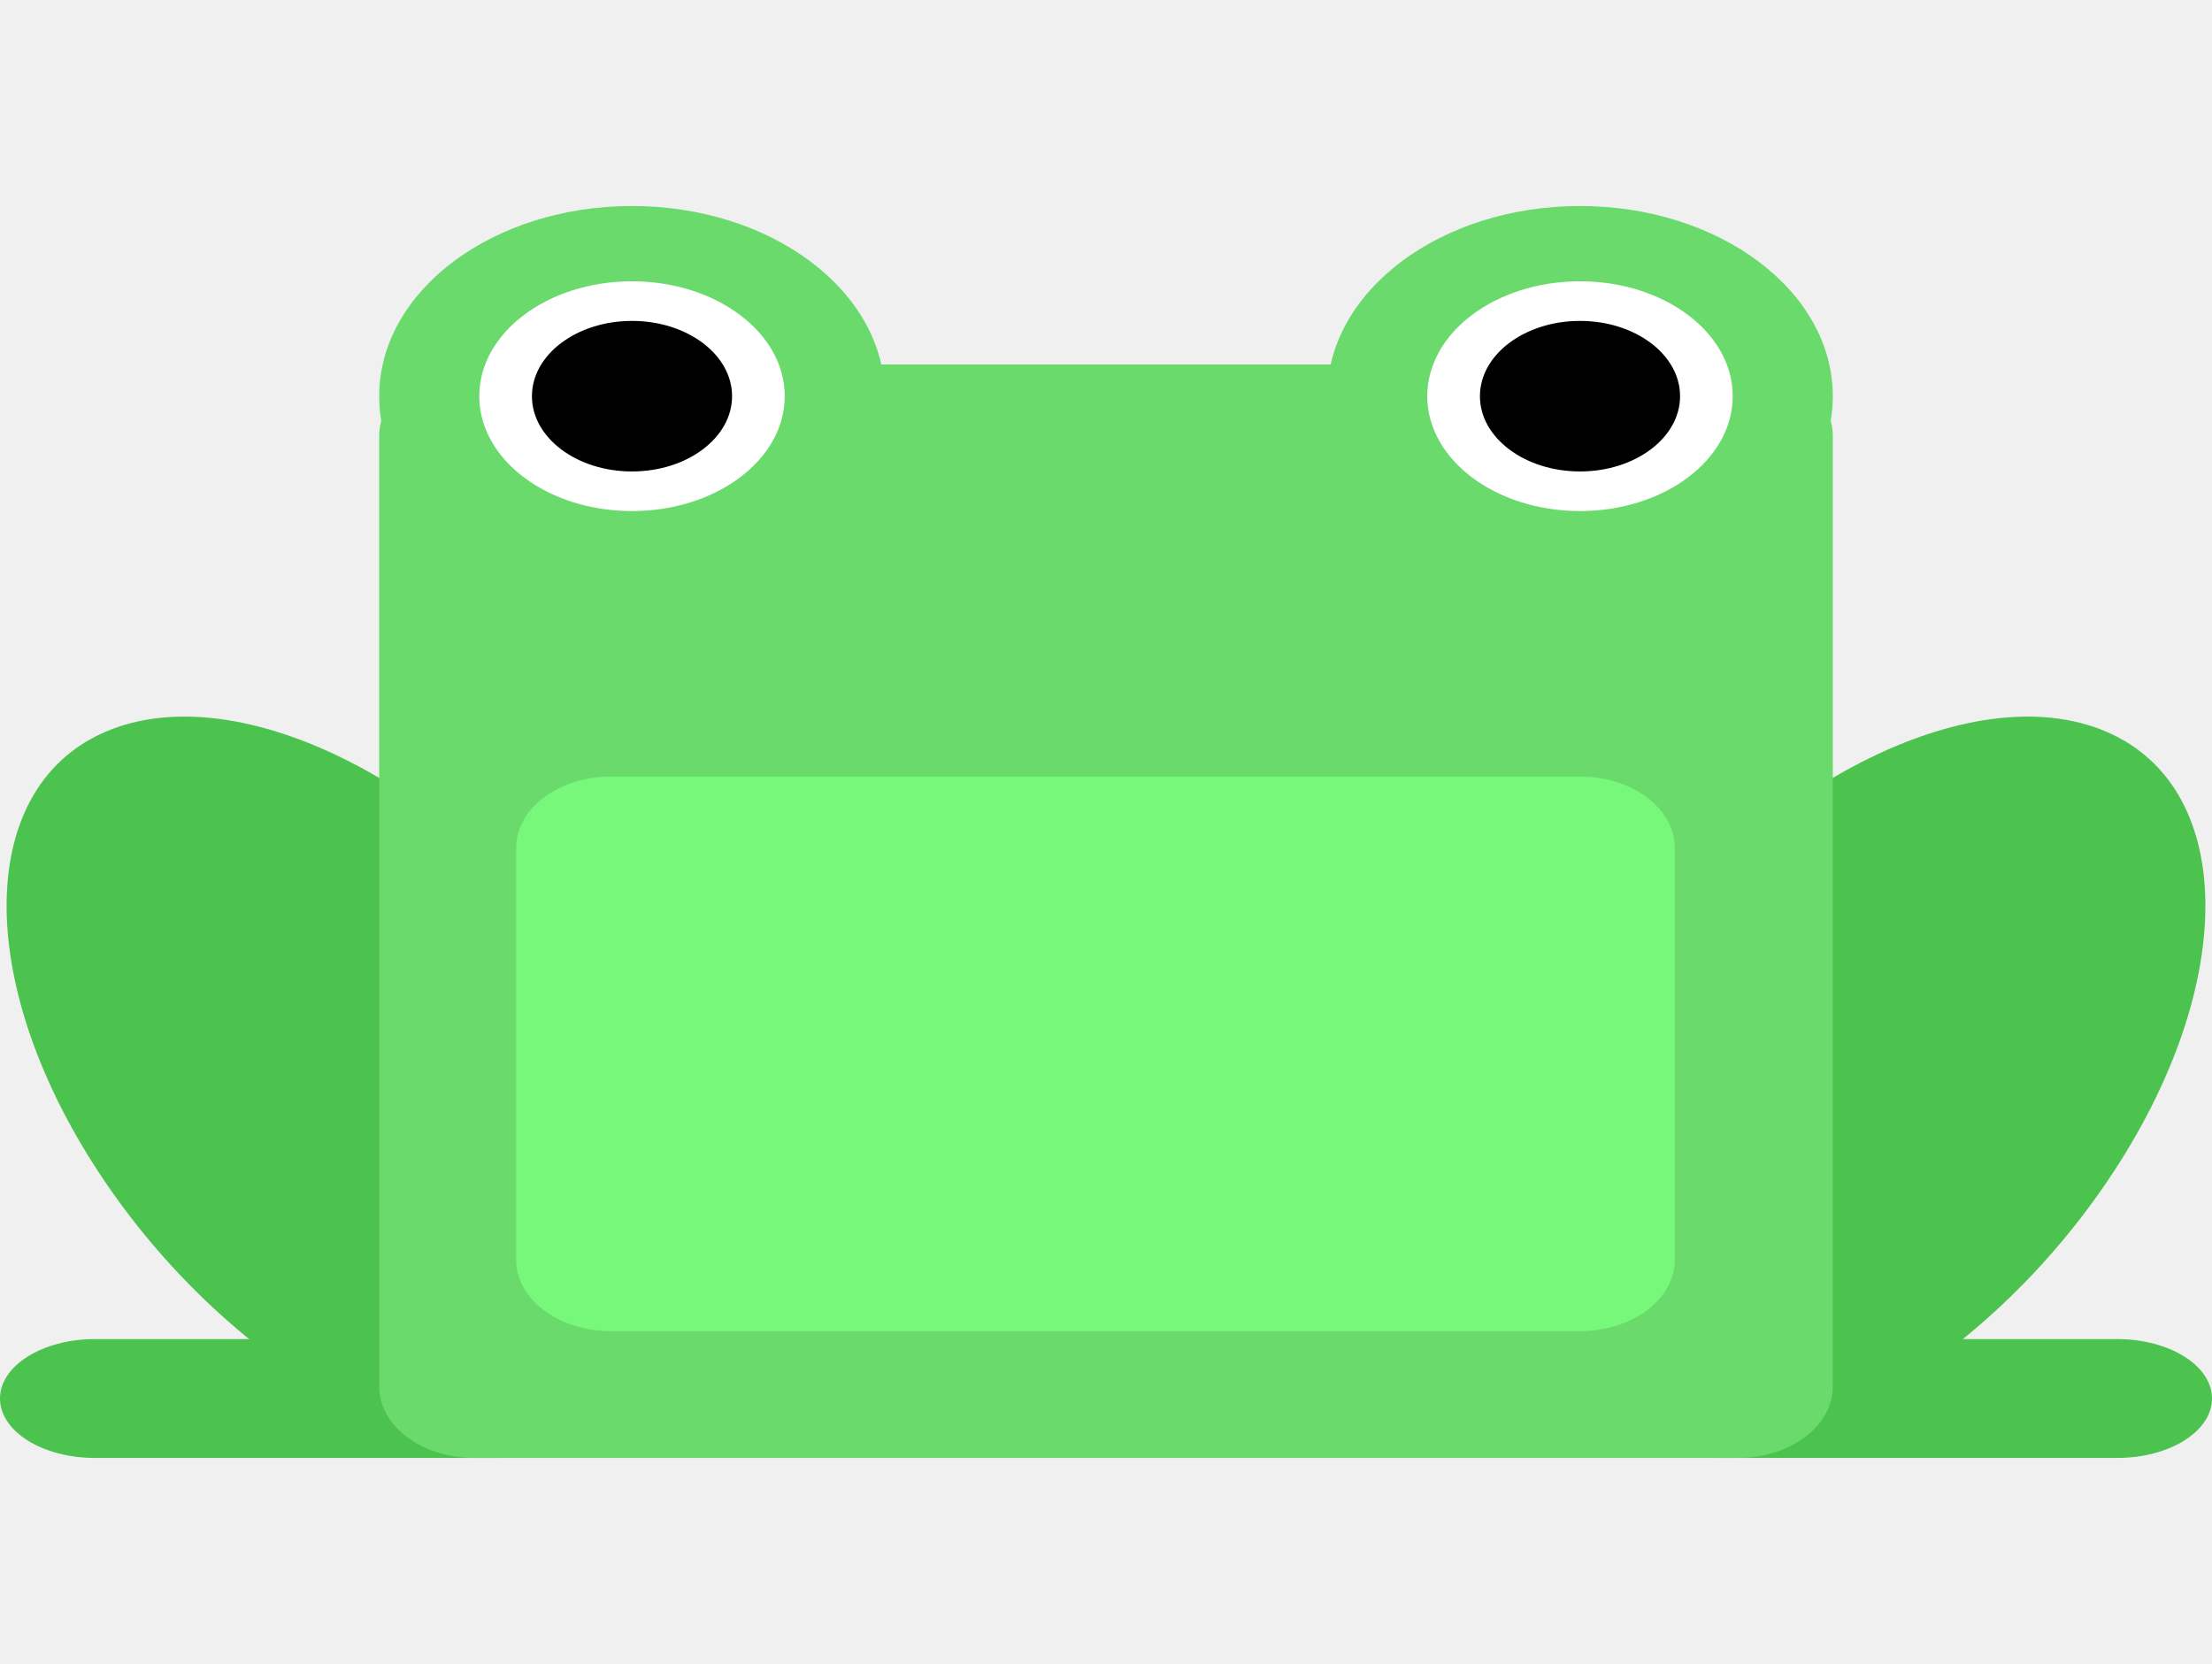
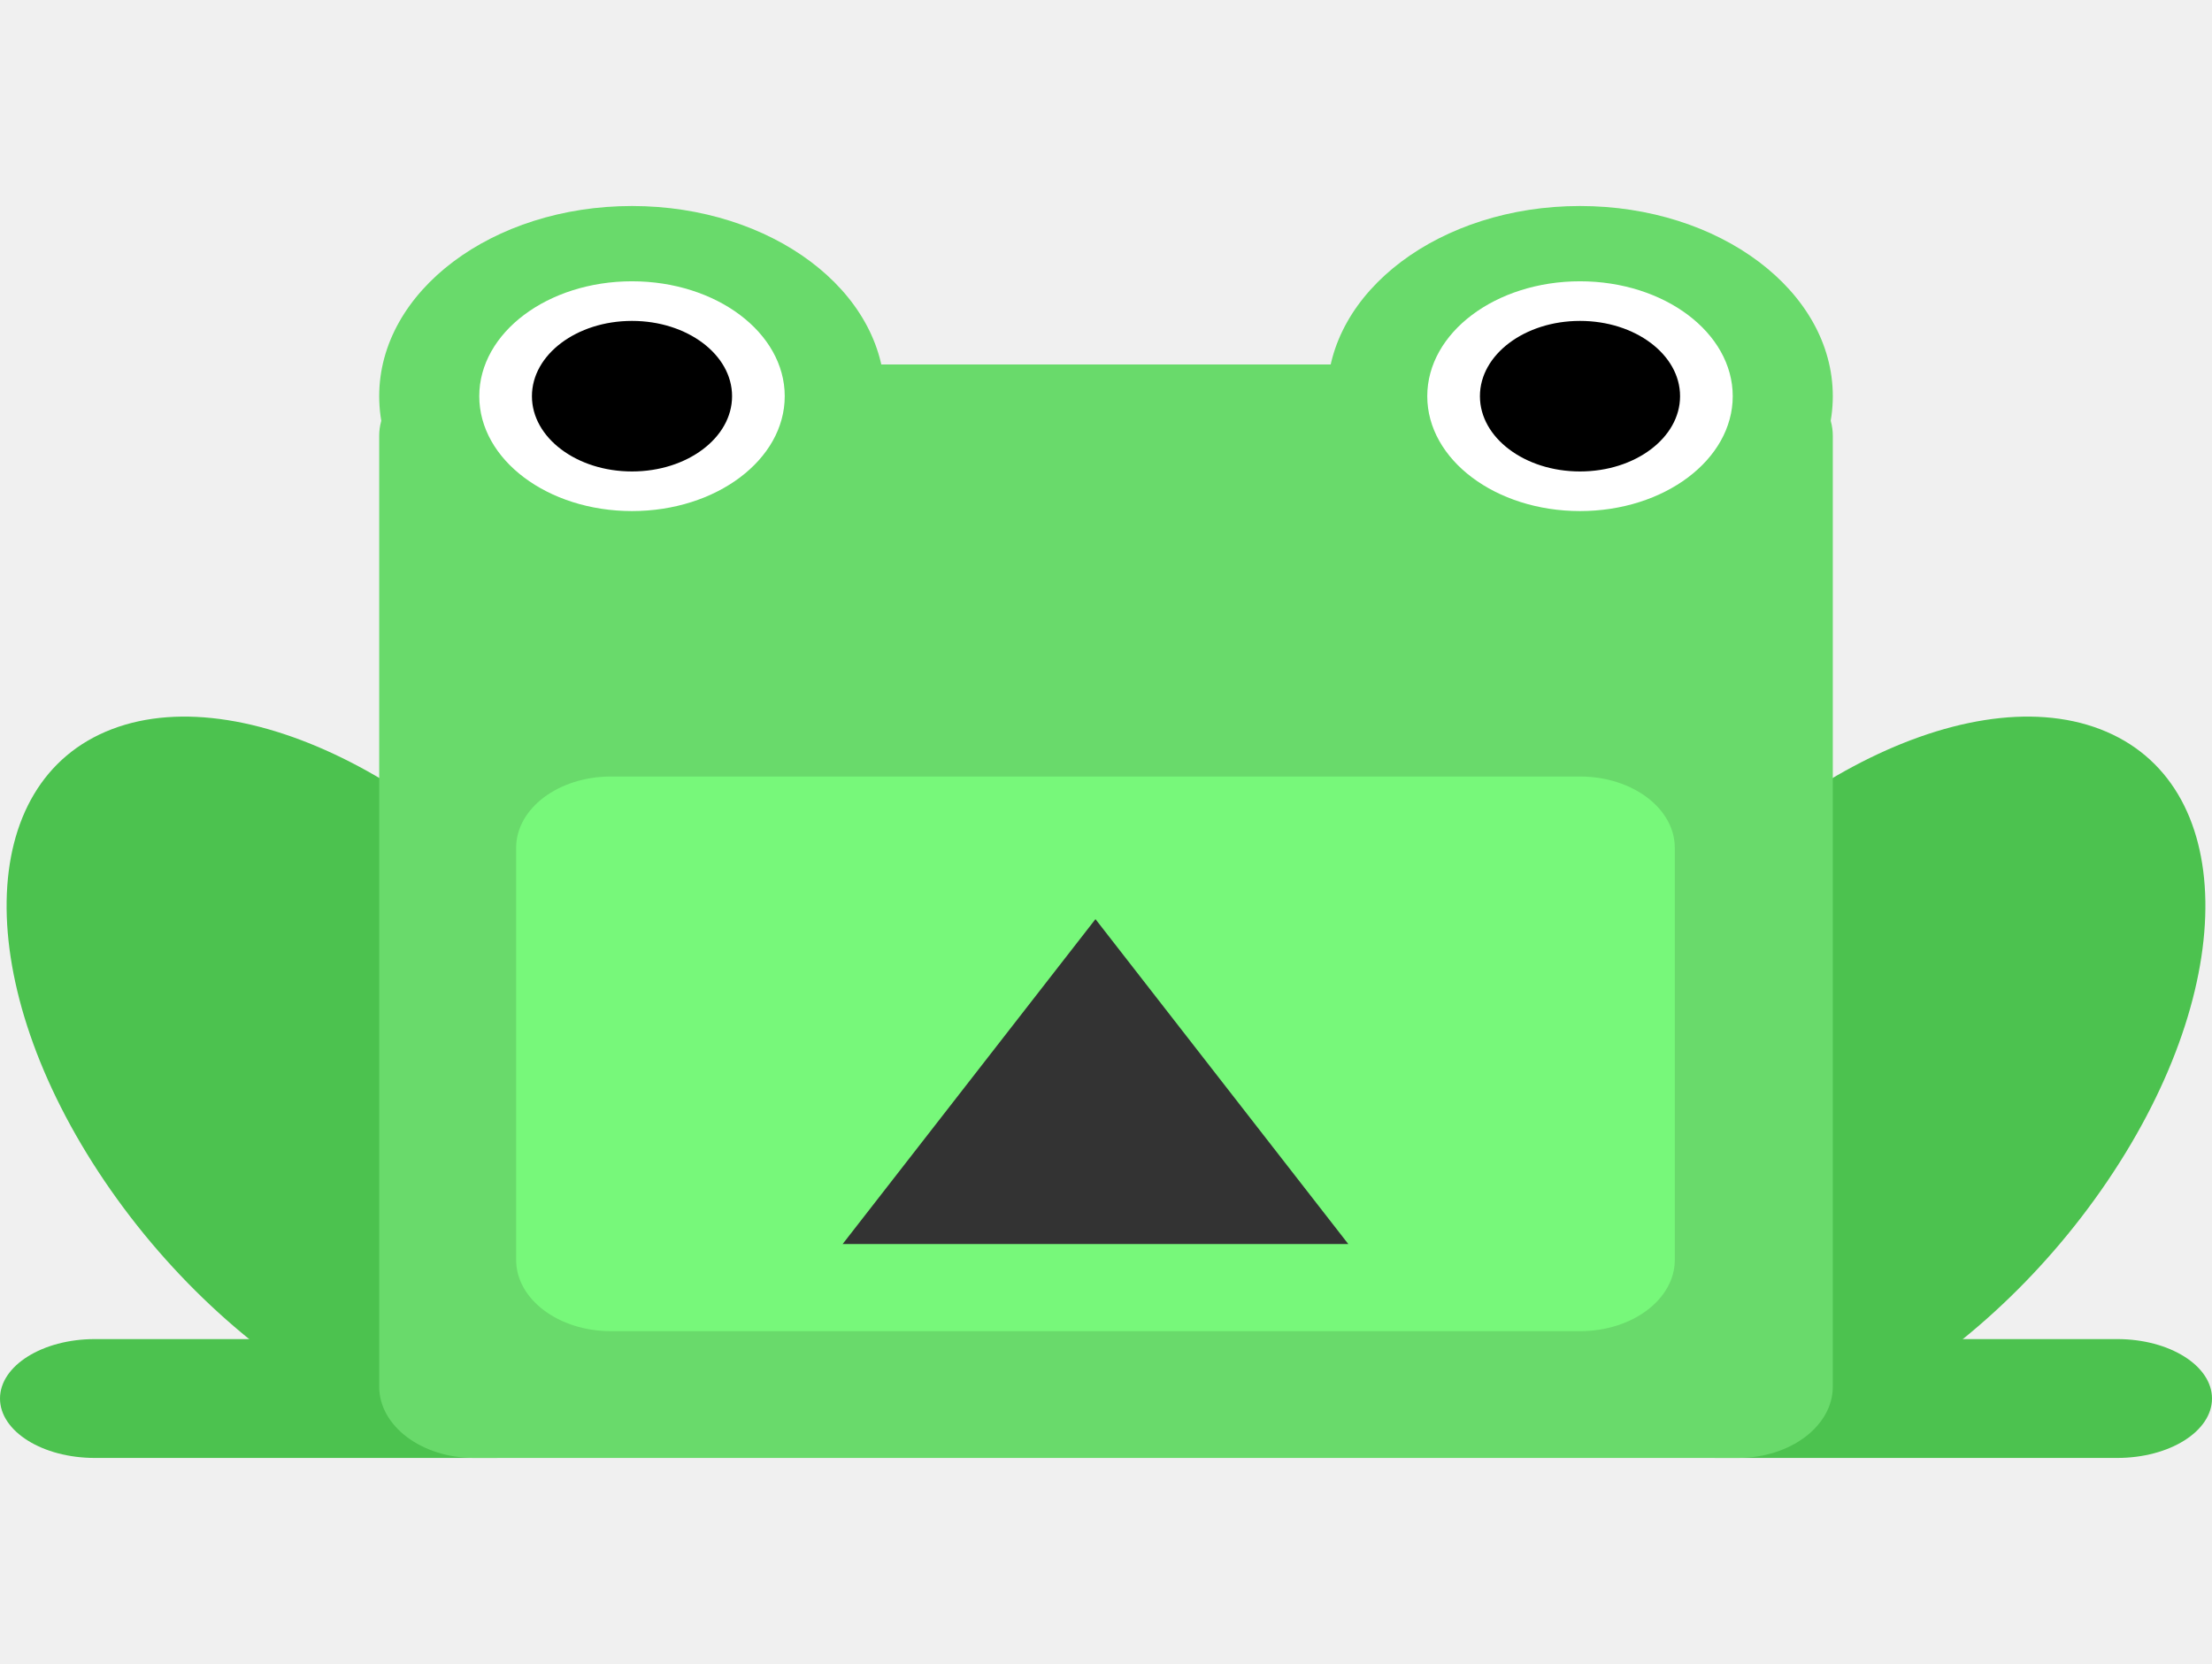
<svg xmlns="http://www.w3.org/2000/svg" width="210px" height="158px" viewBox="0 0 210 210" preserveAspectRatio="none" version="1.1">
  <defs />
  <g id="Page-1" stroke="none" stroke-width="1" fill="none" fill-rule="evenodd" transform="translate(0, 26)">
    <g id="frog-green" transform="translate(-13, 0)">
      <circle id="Oval-29" fill="#69DA6B" cx="73" cy="24" r="24" />
      <circle id="Oval-29" fill="#69DA6B" cx="163" cy="24" r="24" />
      <g id="frog-green-+-Rectangle-30" transform="translate(0, 54)" fill="#4CC24F">
        <ellipse id="frog-green" transform="translate(46.53819, 57.02658) rotate(-27) translate(-46.53819, -57.02658) " cx="46.538" cy="57.027" rx="26.5" ry="50.5" />
        <rect id="Rectangle-30" x="13" y="89" width="56" height="15" rx="9" />
      </g>
      <g id="frog-green-+-Rectangle-30" transform="translate(189, 111.5) scale(-1, 1) translate(-189, -111.5) translate(142, 54)" fill="#4CC24F">
        <ellipse id="frog-green" transform="translate(46.53819, 57.02658) rotate(-27) translate(-46.53819, -57.02658) " cx="46.538" cy="57.027" rx="26.5" ry="50.5" />
        <rect id="Rectangle-30" x="13" y="89" width="56" height="15" rx="9" />
      </g>
      <rect id="Rectangle-30" fill="#69DA6B" x="49" y="20" width="138" height="138" rx="9" />
      <circle id="Oval-37" stroke="#FFFFFF" stroke-width="5" fill="#000000" cx="73" cy="24" r="12" />
      <circle id="Oval-37" stroke="#FFFFFF" stroke-width="5" fill="#000000" cx="163" cy="24" r="12" />
      <rect id="Rectangle-33" fill="#77F87A" x="62" y="72" width="110" height="70" rx="9" />
+       <polygon class="colorblind-assist" points="117,90 93,131 141,131" fill="#333333" />
    </g>
  </g>
</svg>
